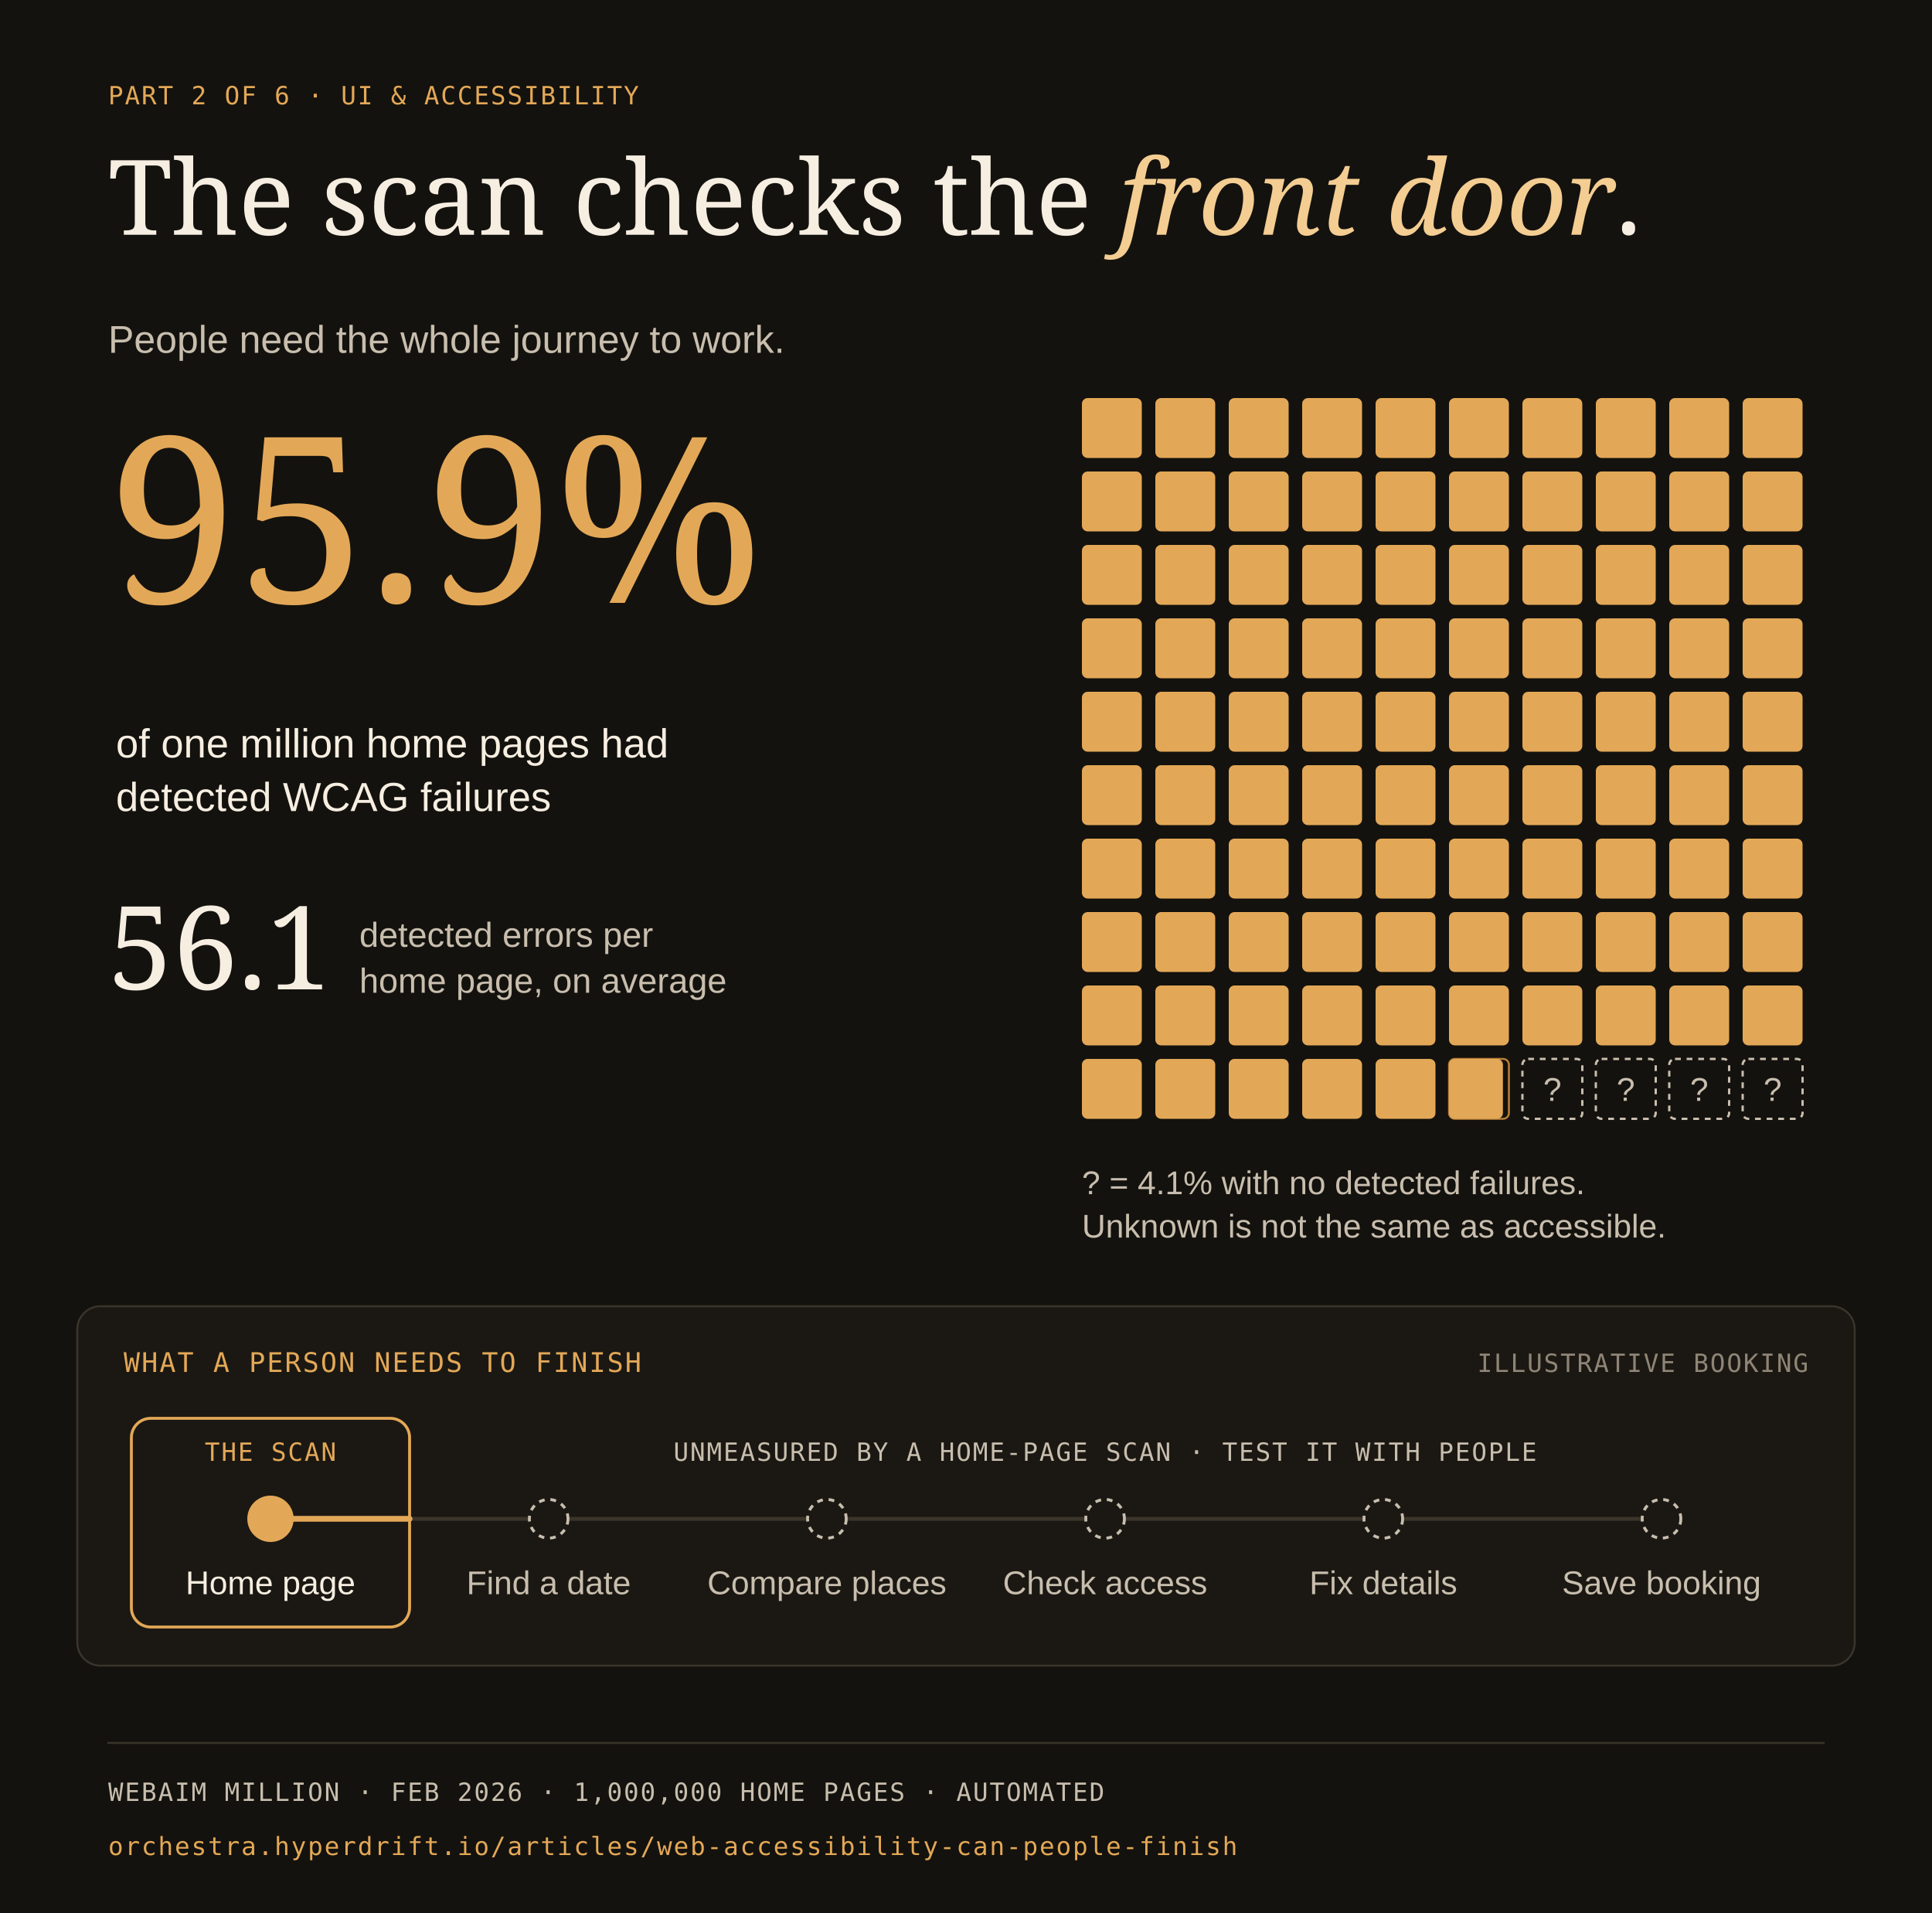
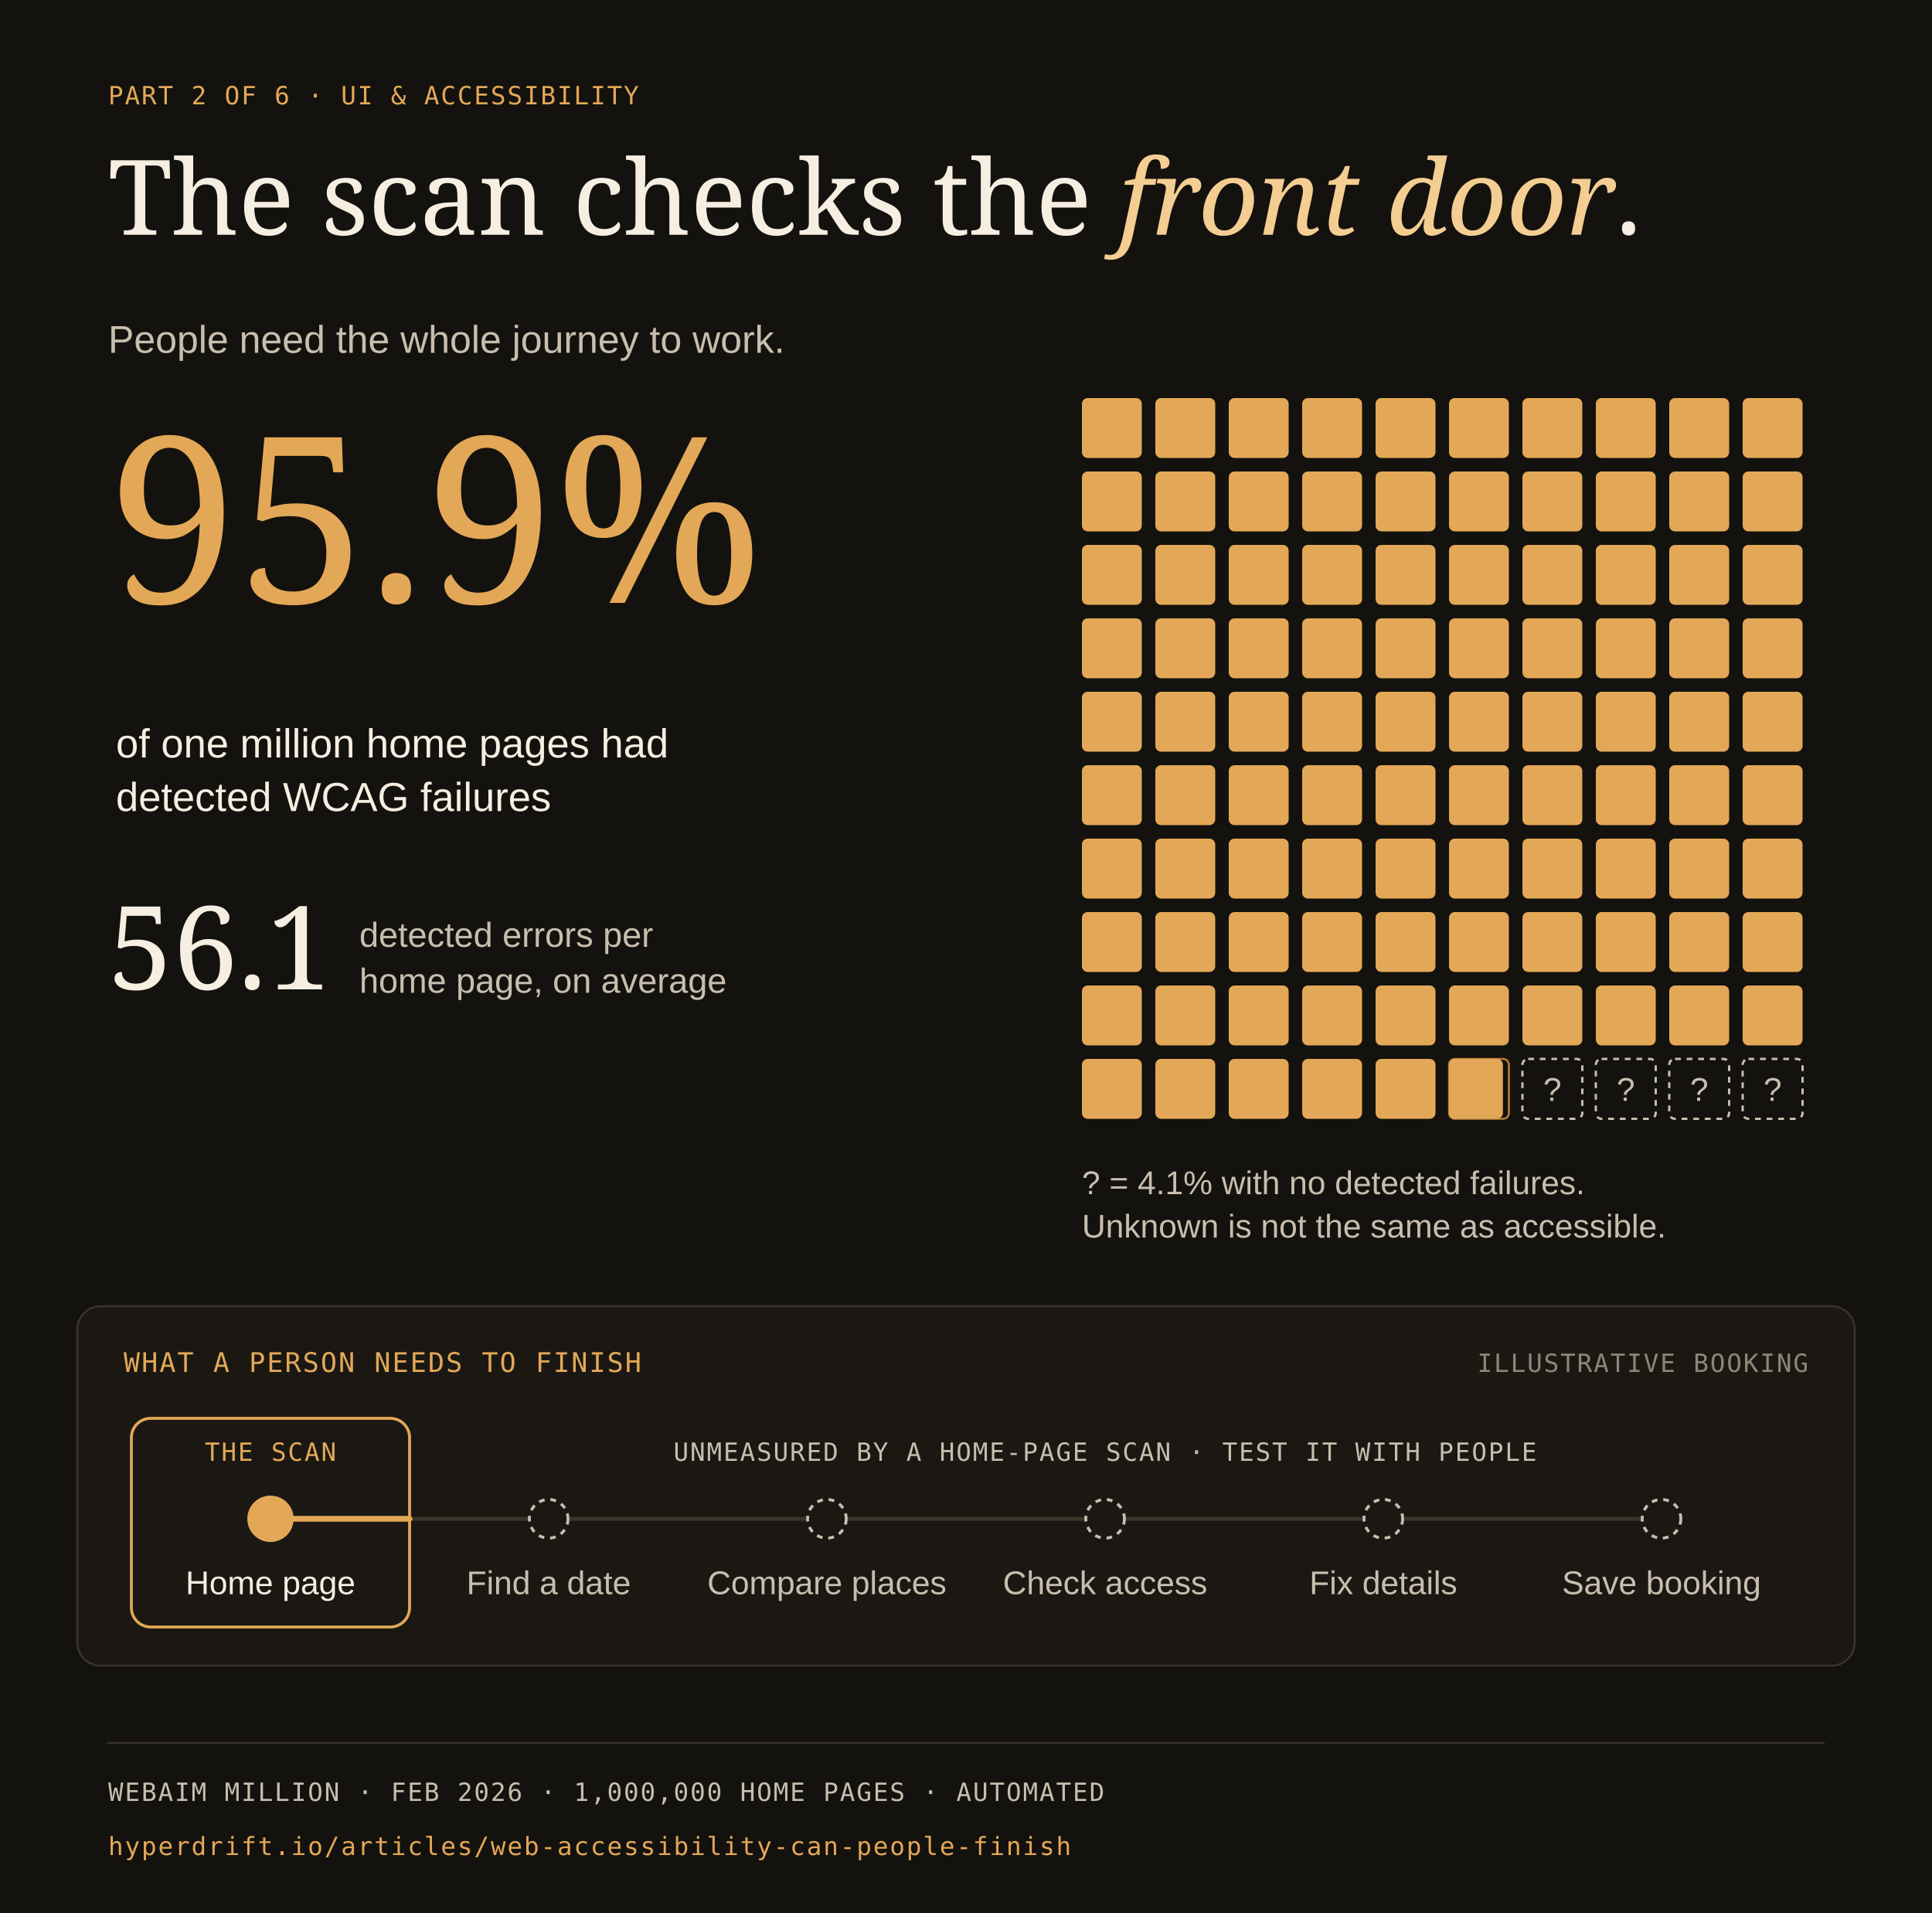
<svg xmlns="http://www.w3.org/2000/svg" width="1000" height="990" viewBox="0 0 1000 990" role="img" aria-labelledby="access-title access-desc">
  <style>.x-d{font-family:'Cormorant Garamond',Georgia,serif;font-weight:500}.x-i{font-family:'Cormorant Garamond',Georgia,serif;font-weight:500;font-style:italic}.x-s{font-family:'IBM Plex Sans','Helvetica Neue',Arial,sans-serif}.x-m{font-family:'IBM Plex Mono',Menlo,monospace;letter-spacing:.06em}</style>
  <rect width="1000" height="990" fill="#14120e" />
  <text x="56" y="54" class="x-m" font-size="13" fill="#e3a857" text-anchor="start">PART 2 OF 6 · UI &amp; ACCESSIBILITY</text>
  <text x="56" y="121.5" class="x-d" font-size="54" fill="#f6eee1" text-anchor="start">The scan checks the <tspan fill="#f4cd92" class="x-i">front door</tspan>.</text>
  <text x="56" y="182.58" class="x-s" font-size="20" fill="#c8beae" text-anchor="start">People need the whole journey to work.</text>
  <text x="56" y="312" class="x-d" font-size="120" fill="#e3a857" text-anchor="start">95.9%</text>
  <text x="60" y="392" class="x-s" font-size="21" fill="#f6eee1" text-anchor="start">of one million home pages had</text>
  <text x="60" y="419.72" class="x-s" font-size="21" fill="#f6eee1" text-anchor="start">detected WCAG failures</text>
  <text x="56" y="512" class="x-d" font-size="60" fill="#f6eee1" text-anchor="start">56.1</text>
  <text x="186" y="490" class="x-s" font-size="18" fill="#c8beae" text-anchor="start">detected errors per</text>
  <text x="186" y="513.76" class="x-s" font-size="18" fill="#c8beae" text-anchor="start">home page, on average</text>
  <rect x="560" y="206" width="31" height="31" rx="3" fill="#e3a857" />
  <rect x="598" y="206" width="31" height="31" rx="3" fill="#e3a857" />
  <rect x="636" y="206" width="31" height="31" rx="3" fill="#e3a857" />
  <rect x="674" y="206" width="31" height="31" rx="3" fill="#e3a857" />
  <rect x="712" y="206" width="31" height="31" rx="3" fill="#e3a857" />
  <rect x="750" y="206" width="31" height="31" rx="3" fill="#e3a857" />
  <rect x="788" y="206" width="31" height="31" rx="3" fill="#e3a857" />
  <rect x="826" y="206" width="31" height="31" rx="3" fill="#e3a857" />
  <rect x="864" y="206" width="31" height="31" rx="3" fill="#e3a857" />
  <rect x="902" y="206" width="31" height="31" rx="3" fill="#e3a857" />
  <rect x="560" y="244" width="31" height="31" rx="3" fill="#e3a857" />
  <rect x="598" y="244" width="31" height="31" rx="3" fill="#e3a857" />
  <rect x="636" y="244" width="31" height="31" rx="3" fill="#e3a857" />
  <rect x="674" y="244" width="31" height="31" rx="3" fill="#e3a857" />
  <rect x="712" y="244" width="31" height="31" rx="3" fill="#e3a857" />
  <rect x="750" y="244" width="31" height="31" rx="3" fill="#e3a857" />
  <rect x="788" y="244" width="31" height="31" rx="3" fill="#e3a857" />
  <rect x="826" y="244" width="31" height="31" rx="3" fill="#e3a857" />
  <rect x="864" y="244" width="31" height="31" rx="3" fill="#e3a857" />
  <rect x="902" y="244" width="31" height="31" rx="3" fill="#e3a857" />
  <rect x="560" y="282" width="31" height="31" rx="3" fill="#e3a857" />
  <rect x="598" y="282" width="31" height="31" rx="3" fill="#e3a857" />
  <rect x="636" y="282" width="31" height="31" rx="3" fill="#e3a857" />
  <rect x="674" y="282" width="31" height="31" rx="3" fill="#e3a857" />
  <rect x="712" y="282" width="31" height="31" rx="3" fill="#e3a857" />
  <rect x="750" y="282" width="31" height="31" rx="3" fill="#e3a857" />
  <rect x="788" y="282" width="31" height="31" rx="3" fill="#e3a857" />
  <rect x="826" y="282" width="31" height="31" rx="3" fill="#e3a857" />
  <rect x="864" y="282" width="31" height="31" rx="3" fill="#e3a857" />
  <rect x="902" y="282" width="31" height="31" rx="3" fill="#e3a857" />
  <rect x="560" y="320" width="31" height="31" rx="3" fill="#e3a857" />
  <rect x="598" y="320" width="31" height="31" rx="3" fill="#e3a857" />
  <rect x="636" y="320" width="31" height="31" rx="3" fill="#e3a857" />
  <rect x="674" y="320" width="31" height="31" rx="3" fill="#e3a857" />
  <rect x="712" y="320" width="31" height="31" rx="3" fill="#e3a857" />
  <rect x="750" y="320" width="31" height="31" rx="3" fill="#e3a857" />
  <rect x="788" y="320" width="31" height="31" rx="3" fill="#e3a857" />
  <rect x="826" y="320" width="31" height="31" rx="3" fill="#e3a857" />
  <rect x="864" y="320" width="31" height="31" rx="3" fill="#e3a857" />
  <rect x="902" y="320" width="31" height="31" rx="3" fill="#e3a857" />
  <rect x="560" y="358" width="31" height="31" rx="3" fill="#e3a857" />
  <rect x="598" y="358" width="31" height="31" rx="3" fill="#e3a857" />
  <rect x="636" y="358" width="31" height="31" rx="3" fill="#e3a857" />
  <rect x="674" y="358" width="31" height="31" rx="3" fill="#e3a857" />
  <rect x="712" y="358" width="31" height="31" rx="3" fill="#e3a857" />
  <rect x="750" y="358" width="31" height="31" rx="3" fill="#e3a857" />
  <rect x="788" y="358" width="31" height="31" rx="3" fill="#e3a857" />
  <rect x="826" y="358" width="31" height="31" rx="3" fill="#e3a857" />
  <rect x="864" y="358" width="31" height="31" rx="3" fill="#e3a857" />
  <rect x="902" y="358" width="31" height="31" rx="3" fill="#e3a857" />
  <rect x="560" y="396" width="31" height="31" rx="3" fill="#e3a857" />
  <rect x="598" y="396" width="31" height="31" rx="3" fill="#e3a857" />
  <rect x="636" y="396" width="31" height="31" rx="3" fill="#e3a857" />
  <rect x="674" y="396" width="31" height="31" rx="3" fill="#e3a857" />
  <rect x="712" y="396" width="31" height="31" rx="3" fill="#e3a857" />
  <rect x="750" y="396" width="31" height="31" rx="3" fill="#e3a857" />
  <rect x="788" y="396" width="31" height="31" rx="3" fill="#e3a857" />
  <rect x="826" y="396" width="31" height="31" rx="3" fill="#e3a857" />
  <rect x="864" y="396" width="31" height="31" rx="3" fill="#e3a857" />
  <rect x="902" y="396" width="31" height="31" rx="3" fill="#e3a857" />
  <rect x="560" y="434" width="31" height="31" rx="3" fill="#e3a857" />
  <rect x="598" y="434" width="31" height="31" rx="3" fill="#e3a857" />
  <rect x="636" y="434" width="31" height="31" rx="3" fill="#e3a857" />
  <rect x="674" y="434" width="31" height="31" rx="3" fill="#e3a857" />
  <rect x="712" y="434" width="31" height="31" rx="3" fill="#e3a857" />
  <rect x="750" y="434" width="31" height="31" rx="3" fill="#e3a857" />
  <rect x="788" y="434" width="31" height="31" rx="3" fill="#e3a857" />
  <rect x="826" y="434" width="31" height="31" rx="3" fill="#e3a857" />
  <rect x="864" y="434" width="31" height="31" rx="3" fill="#e3a857" />
  <rect x="902" y="434" width="31" height="31" rx="3" fill="#e3a857" />
  <rect x="560" y="472" width="31" height="31" rx="3" fill="#e3a857" />
  <rect x="598" y="472" width="31" height="31" rx="3" fill="#e3a857" />
  <rect x="636" y="472" width="31" height="31" rx="3" fill="#e3a857" />
  <rect x="674" y="472" width="31" height="31" rx="3" fill="#e3a857" />
  <rect x="712" y="472" width="31" height="31" rx="3" fill="#e3a857" />
  <rect x="750" y="472" width="31" height="31" rx="3" fill="#e3a857" />
  <rect x="788" y="472" width="31" height="31" rx="3" fill="#e3a857" />
  <rect x="826" y="472" width="31" height="31" rx="3" fill="#e3a857" />
  <rect x="864" y="472" width="31" height="31" rx="3" fill="#e3a857" />
  <rect x="902" y="472" width="31" height="31" rx="3" fill="#e3a857" />
  <rect x="560" y="510" width="31" height="31" rx="3" fill="#e3a857" />
  <rect x="598" y="510" width="31" height="31" rx="3" fill="#e3a857" />
  <rect x="636" y="510" width="31" height="31" rx="3" fill="#e3a857" />
  <rect x="674" y="510" width="31" height="31" rx="3" fill="#e3a857" />
  <rect x="712" y="510" width="31" height="31" rx="3" fill="#e3a857" />
  <rect x="750" y="510" width="31" height="31" rx="3" fill="#e3a857" />
  <rect x="788" y="510" width="31" height="31" rx="3" fill="#e3a857" />
  <rect x="826" y="510" width="31" height="31" rx="3" fill="#e3a857" />
  <rect x="864" y="510" width="31" height="31" rx="3" fill="#e3a857" />
  <rect x="902" y="510" width="31" height="31" rx="3" fill="#e3a857" />
  <rect x="560" y="548" width="31" height="31" rx="3" fill="#e3a857" />
  <rect x="598" y="548" width="31" height="31" rx="3" fill="#e3a857" />
  <rect x="636" y="548" width="31" height="31" rx="3" fill="#e3a857" />
  <rect x="674" y="548" width="31" height="31" rx="3" fill="#e3a857" />
  <rect x="712" y="548" width="31" height="31" rx="3" fill="#e3a857" />
  <rect x="750" y="548" width="31" height="31" rx="3" fill="#14120e" stroke="#b98038" stroke-width="1" />
  <rect x="750" y="548" width="27.9" height="31" rx="3" fill="#e3a857" />
  <rect x="788" y="548" width="31" height="31" rx="3" fill="#14120e" stroke="#c8beae" stroke-width="1.2" stroke-dasharray="3 3" />
  <text x="803.5" y="569.7" class="x-s" font-size="17" fill="#c8beae" text-anchor="middle">?</text>
  <rect x="826" y="548" width="31" height="31" rx="3" fill="#14120e" stroke="#c8beae" stroke-width="1.2" stroke-dasharray="3 3" />
  <text x="841.5" y="569.7" class="x-s" font-size="17" fill="#c8beae" text-anchor="middle">?</text>
  <rect x="864" y="548" width="31" height="31" rx="3" fill="#14120e" stroke="#c8beae" stroke-width="1.2" stroke-dasharray="3 3" />
  <text x="879.5" y="569.7" class="x-s" font-size="17" fill="#c8beae" text-anchor="middle">?</text>
  <rect x="902" y="548" width="31" height="31" rx="3" fill="#14120e" stroke="#c8beae" stroke-width="1.2" stroke-dasharray="3 3" />
  <text x="917.5" y="569.7" class="x-s" font-size="17" fill="#c8beae" text-anchor="middle">?</text>
  <text x="560" y="618" class="x-s" font-size="17" fill="#c8beae" text-anchor="start">? = 4.1% with no detected failures.</text>
  <text x="560" y="640.44" class="x-s" font-size="17" fill="#c8beae" text-anchor="start">Unknown is not the same as accessible.</text>
  <rect x="40" y="676" width="920" height="186" rx="12" fill="#1b1813" stroke="#3a342b" stroke-width="1" />
  <text x="64" y="710" class="x-m" font-size="14" fill="#e3a857" text-anchor="start">WHAT A PERSON NEEDS TO FINISH</text>
  <text x="936" y="710" class="x-m" font-size="13" fill="#8f8576" text-anchor="end">ILLUSTRATIVE BOOKING</text>
  <rect x="68" y="734" width="144" height="108" rx="10" fill="none" stroke="#e3a857" stroke-width="1.5" />
  <text x="140" y="756" class="x-m" font-size="13" fill="#e3a857" text-anchor="middle">THE SCAN</text>
  <text x="572" y="756" class="x-m" font-size="13" fill="#c8beae" text-anchor="middle">UNMEASURED BY A HOME-PAGE SCAN · TEST IT WITH PEOPLE</text>
  <path d="M140 786L860 786" fill="none" stroke="#3a342b" stroke-width="2" stroke-linecap="round" stroke-linejoin="round" />
  <path d="M140 786L212 786" fill="none" stroke="#e3a857" stroke-width="3" stroke-linecap="round" stroke-linejoin="round" />
  <circle cx="140" cy="786" r="12" fill="#e3a857" />
  <text x="140" y="825" class="x-s" font-size="17" fill="#f6eee1" text-anchor="middle">Home page</text>
  <circle cx="284" cy="786" r="10" fill="#1b1813" stroke="#c8beae" stroke-width="1.5" stroke-dasharray="3 3" />
  <text x="284" y="825" class="x-s" font-size="17" fill="#c8beae" text-anchor="middle">Find a date</text>
  <circle cx="428" cy="786" r="10" fill="#1b1813" stroke="#c8beae" stroke-width="1.5" stroke-dasharray="3 3" />
  <text x="428" y="825" class="x-s" font-size="17" fill="#c8beae" text-anchor="middle">Compare places</text>
  <circle cx="572" cy="786" r="10" fill="#1b1813" stroke="#c8beae" stroke-width="1.5" stroke-dasharray="3 3" />
  <text x="572" y="825" class="x-s" font-size="17" fill="#c8beae" text-anchor="middle">Check access</text>
  <circle cx="716" cy="786" r="10" fill="#1b1813" stroke="#c8beae" stroke-width="1.5" stroke-dasharray="3 3" />
  <text x="716" y="825" class="x-s" font-size="17" fill="#c8beae" text-anchor="middle">Fix details</text>
  <circle cx="860" cy="786" r="10" fill="#1b1813" stroke="#c8beae" stroke-width="1.5" stroke-dasharray="3 3" />
  <text x="860" y="825" class="x-s" font-size="17" fill="#c8beae" text-anchor="middle">Save booking</text>
  <path d="M56 902L944 902" fill="none" stroke="#3a342b" stroke-width="1" stroke-linecap="round" stroke-linejoin="round" />
  <text x="56" y="932" class="x-m" font-size="13" fill="#c8beae" text-anchor="start">WEBAIM MILLION · FEB 2026 · 1,000,000 HOME PAGES · AUTOMATED</text>
-   <text x="56" y="960" class="x-m" font-size="13" fill="#e3a857" text-anchor="start">orchestra.hyperdrift.io/articles/web-accessibility-can-people-finish</text>
+   <text x="56" y="960" class="x-m" font-size="13" fill="#e3a857" text-anchor="start">hyperdrift.io/articles/web-accessibility-can-people-finish</text>
</svg>
